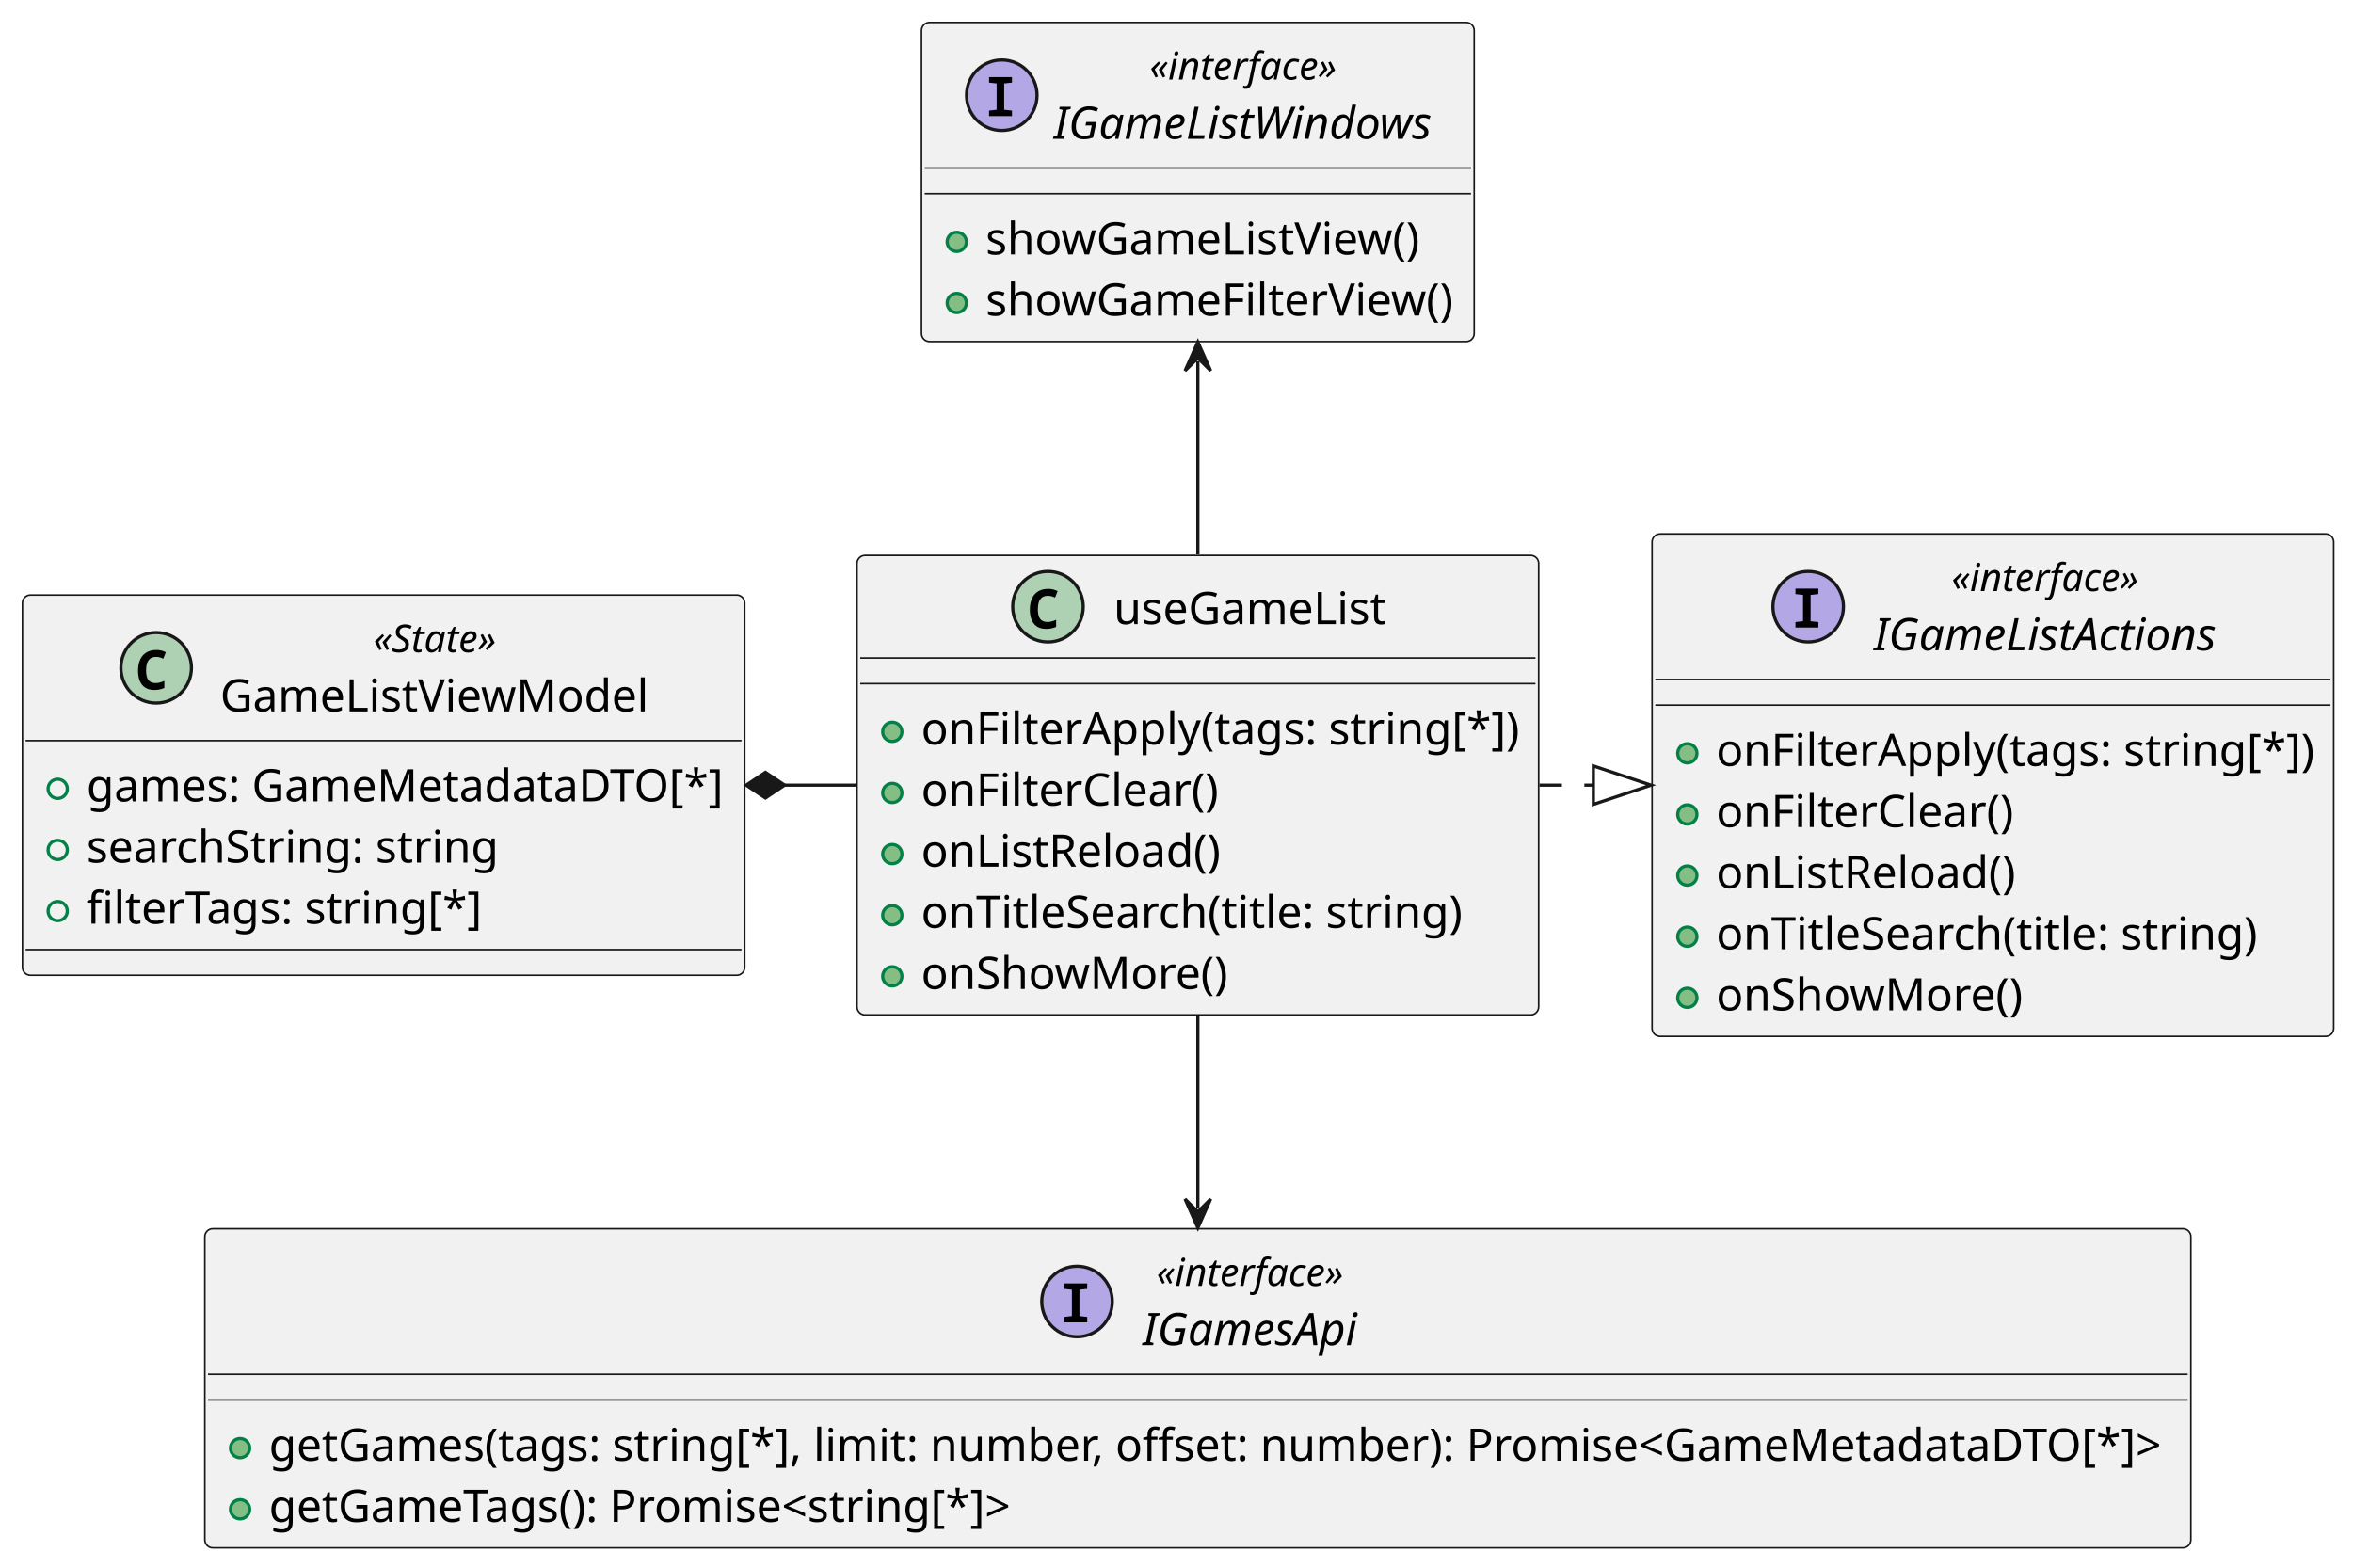
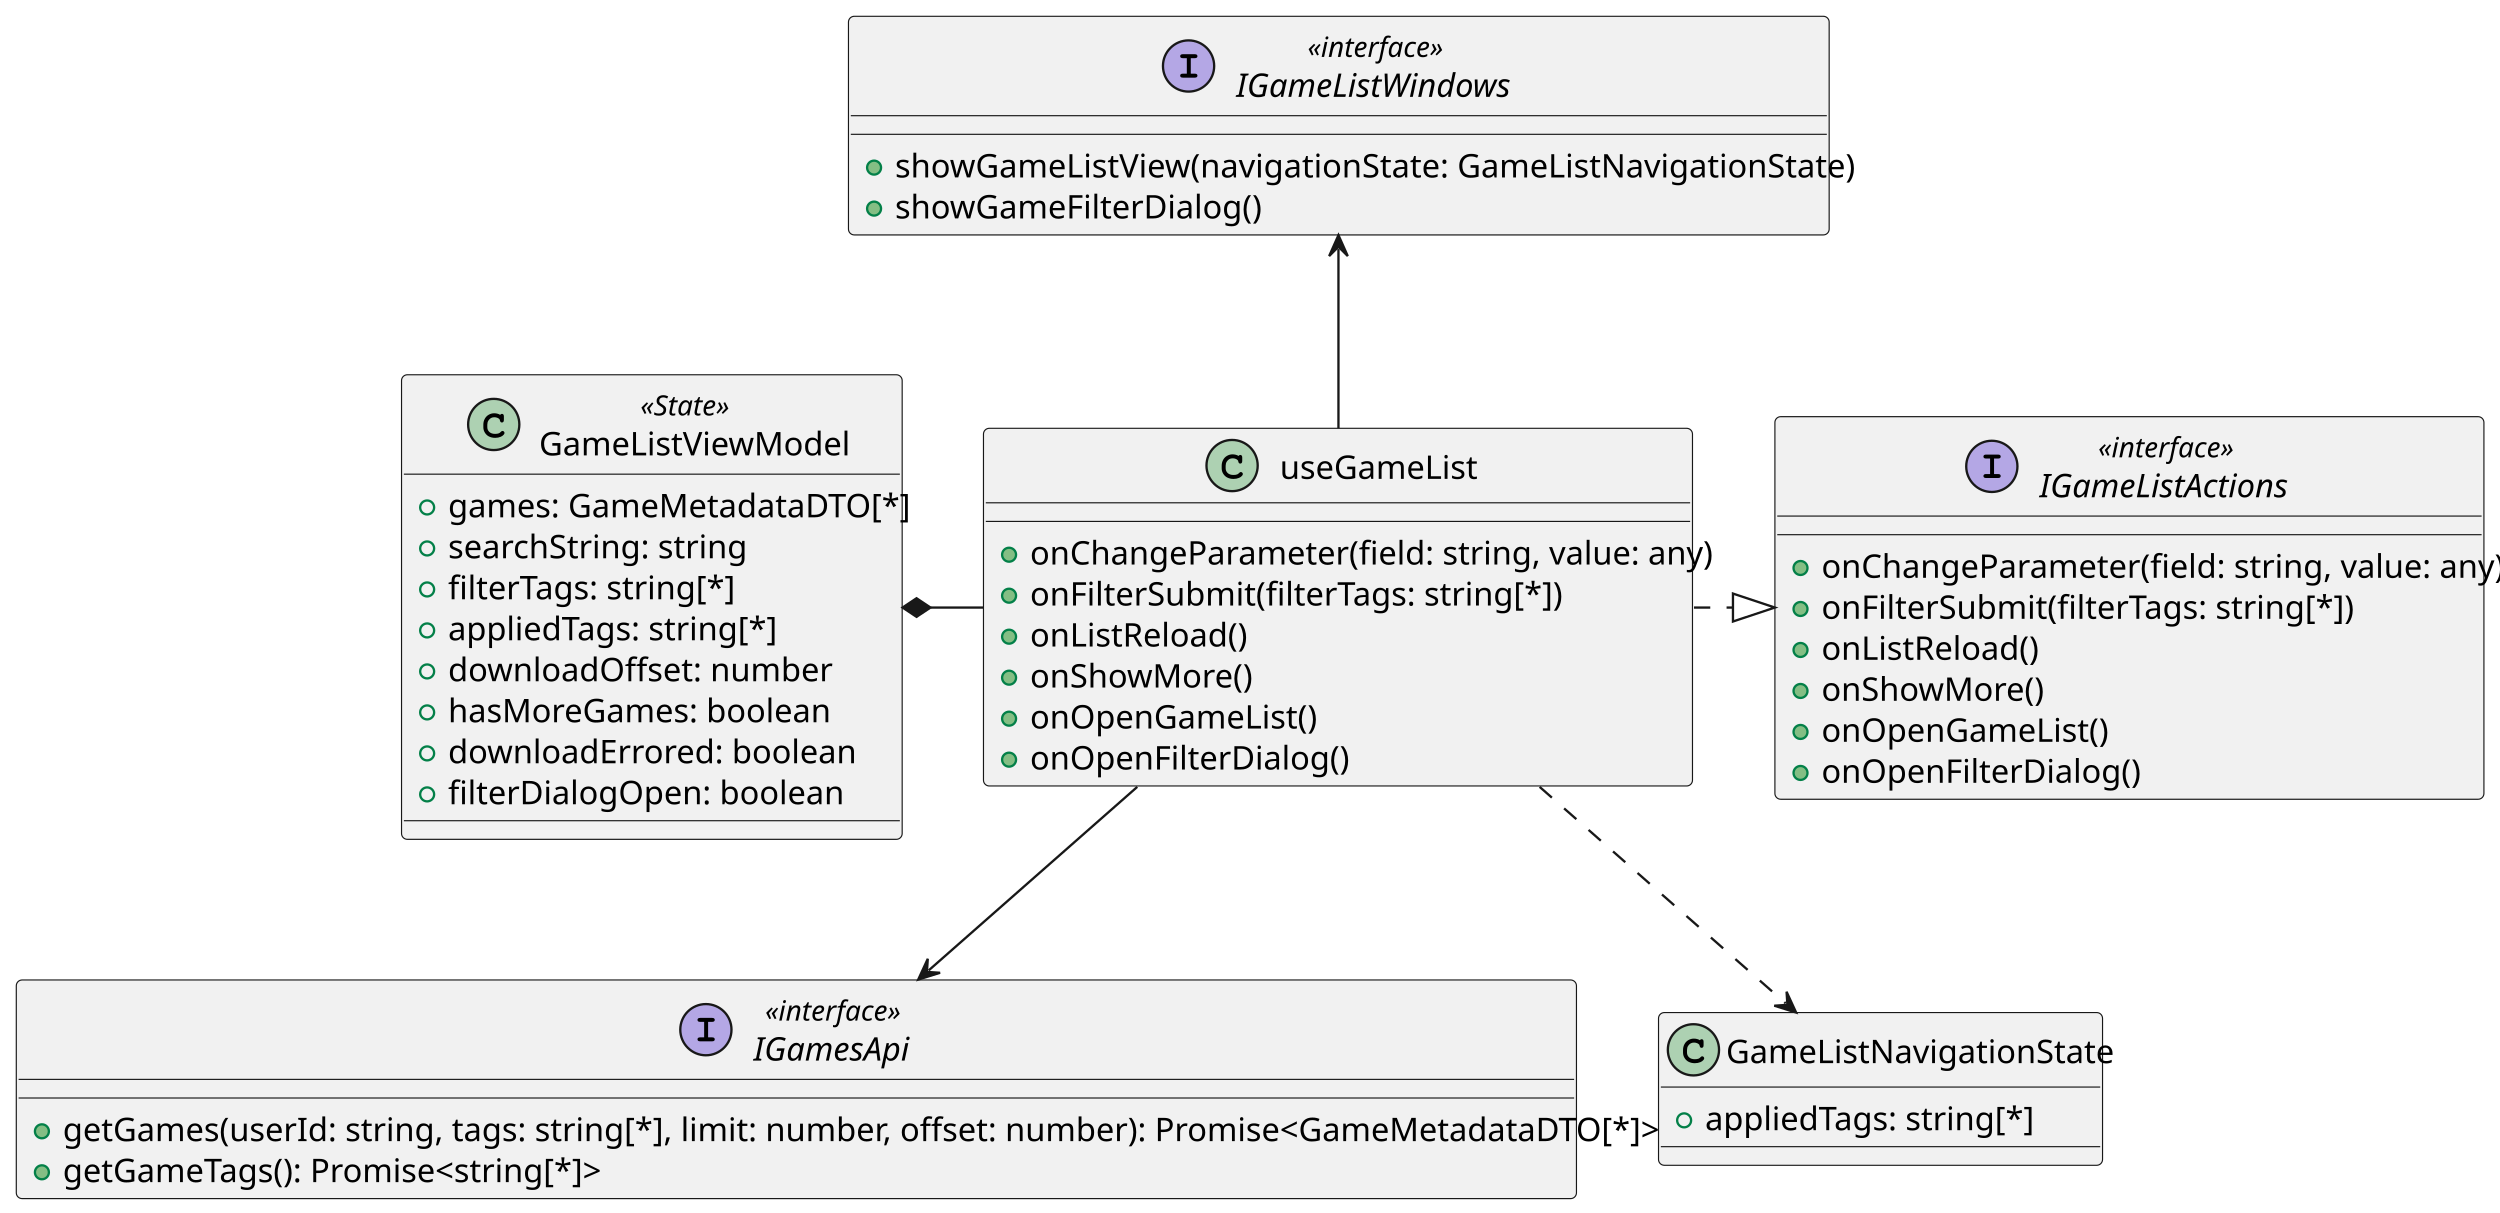
- <svg xmlns="http://www.w3.org/2000/svg" contentStyleType="text/css" data-diagram-type="CLASS" height="489px" preserveAspectRatio="none" style="width:734px;height:489px;background:#FFFFFF;" version="1.1" viewBox="0 0 734 489" width="734px" zoomAndPan="magnify">
+ <svg xmlns="http://www.w3.org/2000/svg" contentStyleType="text/css" data-diagram-type="CLASS" height="521px" preserveAspectRatio="none" style="width:1074px;height:521px;background:#FFFFFF;" version="1.1" viewBox="0 0 1074 521" width="1074px" zoomAndPan="magnify">
  <defs />
  <g>
    <g class="entity" data-qualified-name="IGameListActions" data-source-line="2" id="ent0002">
-       <rect fill="#F1F1F1" height="156.752" rx="2.5" ry="2.5" style="stroke:#181818;stroke-width:0.5;" width="212.619" x="515.35" y="166.55" />
-       <ellipse cx="564.049" cy="189.256" fill="#B4A7E5" rx="11" ry="11" style="stroke:#181818;stroke-width:1;" />
-       <path d="M560.08,195.756 L560.08,194.053 L562.439,193.787 L562.439,185.584 L560.08,185.319 L560.08,183.615 L567.221,183.615 L567.221,185.319 L564.799,185.584 L564.799,193.787 L567.221,194.053 L567.221,195.756 L560.08,195.756 Z " fill="#000000" />
-       <text fill="#000000" font-family="sans-serif" font-size="12" font-style="italic" lengthAdjust="spacing" textLength="58.296" x="608.761" y="184.378">«interface»</text>
-       <text fill="#000000" font-family="sans-serif" font-size="14" font-style="italic" lengthAdjust="spacing" textLength="106.722" x="584.549" y="202.86">IGameListActions</text>
-       <line style="stroke:#181818;stroke-width:0.5;" x1="516.35" x2="726.969" y1="211.962" y2="211.962" />
-       <line style="stroke:#181818;stroke-width:0.5;" x1="516.35" x2="726.969" y1="219.962" y2="219.962" />
+       <rect fill="#F1F1F1" height="164.359" rx="2.5" ry="2.5" style="stroke:#181818;stroke-width:0.5;" width="304.592" x="762.5" y="179" />
+       <ellipse cx="855.691" cy="200.352" fill="#B4A7E5" rx="11" ry="11" style="stroke:#181818;stroke-width:1;" />
+       <path d="M856.644,196.992 L856.644,203.648 L858.363,203.648 Q858.972,203.648 859.238,203.883 Q859.503,204.117 859.503,204.508 Q859.503,204.883 859.238,205.117 Q858.972,205.352 858.363,205.352 L853.222,205.352 Q852.613,205.352 852.347,205.117 Q852.082,204.883 852.082,204.492 Q852.082,204.117 852.347,203.883 Q852.613,203.648 853.222,203.648 L854.941,203.648 L854.941,196.992 L853.222,196.992 Q852.613,196.992 852.347,196.758 Q852.082,196.523 852.082,196.133 Q852.082,195.758 852.347,195.523 Q852.613,195.289 853.222,195.289 L858.363,195.289 Q858.972,195.289 859.238,195.523 Q859.503,195.758 859.503,196.133 Q859.503,196.523 859.238,196.758 Q858.972,196.992 858.363,196.992 L856.644,196.992 Z " fill="#000000" />
+       <text fill="#000000" font-family="sans-serif" font-size="12" font-style="italic" lengthAdjust="spacing" textLength="59.373" x="901.359" y="196.457">«interface»</text>
+       <text fill="#000000" font-family="sans-serif" font-size="14" font-style="italic" lengthAdjust="spacing" textLength="109.71" x="876.191" y="213.627">IGameListActions</text>
+       <line style="stroke:#181818;stroke-width:0.5;" x1="763.5" x2="1066.092" y1="221.703" y2="221.703" />
+       <line style="stroke:#181818;stroke-width:0.5;" x1="763.5" x2="1066.092" y1="229.703" y2="229.703" />
      <g data-visibility-modifier="PUBLIC_METHOD">
-         <ellipse cx="526.35" cy="234.996" fill="#84BE84" rx="3" ry="3" style="stroke:#038048;stroke-width:1;" />
+         <ellipse cx="773.5" cy="244.008" fill="#84BE84" rx="3" ry="3" style="stroke:#038048;stroke-width:1;" />
      </g>
-       <text fill="#000000" font-family="sans-serif" font-size="14" lengthAdjust="spacing" textLength="186.619" x="535.35" y="238.928">onFilterApply(tags: string[*])</text>
+       <text fill="#000000" font-family="sans-serif" font-size="14" lengthAdjust="spacing" textLength="278.592" x="782.5" y="248.236">onChangeParameter(field: string, value: any)</text>
      <g data-visibility-modifier="PUBLIC_METHOD">
-         <ellipse cx="526.35" cy="254.064" fill="#84BE84" rx="3" ry="3" style="stroke:#038048;stroke-width:1;" />
+         <ellipse cx="773.5" cy="261.617" fill="#84BE84" rx="3" ry="3" style="stroke:#038048;stroke-width:1;" />
      </g>
-       <text fill="#000000" font-family="sans-serif" font-size="14" lengthAdjust="spacing" textLength="92.736" x="535.35" y="257.996">onFilterClear()</text>
+       <text fill="#000000" font-family="sans-serif" font-size="14" lengthAdjust="spacing" textLength="212.393" x="782.5" y="265.846">onFilterSubmit(filterTags: string[*])</text>
      <g data-visibility-modifier="PUBLIC_METHOD">
-         <ellipse cx="526.35" cy="273.132" fill="#84BE84" rx="3" ry="3" style="stroke:#038048;stroke-width:1;" />
+         <ellipse cx="773.5" cy="279.227" fill="#84BE84" rx="3" ry="3" style="stroke:#038048;stroke-width:1;" />
      </g>
-       <text fill="#000000" font-family="sans-serif" font-size="14" lengthAdjust="spacing" textLength="93.38" x="535.35" y="277.064">onListReload()</text>
+       <text fill="#000000" font-family="sans-serif" font-size="14" lengthAdjust="spacing" textLength="91.048" x="782.5" y="283.455">onListReload()</text>
      <g data-visibility-modifier="PUBLIC_METHOD">
-         <ellipse cx="526.35" cy="292.2" fill="#84BE84" rx="3" ry="3" style="stroke:#038048;stroke-width:1;" />
+         <ellipse cx="773.5" cy="296.836" fill="#84BE84" rx="3" ry="3" style="stroke:#038048;stroke-width:1;" />
      </g>
-       <text fill="#000000" font-family="sans-serif" font-size="14" lengthAdjust="spacing" textLength="169.105" x="535.35" y="296.132">onTitleSearch(title: string)</text>
+       <text fill="#000000" font-family="sans-serif" font-size="14" lengthAdjust="spacing" textLength="91.814" x="782.5" y="301.065">onShowMore()</text>
      <g data-visibility-modifier="PUBLIC_METHOD">
-         <ellipse cx="526.35" cy="311.268" fill="#84BE84" rx="3" ry="3" style="stroke:#038048;stroke-width:1;" />
+         <ellipse cx="773.5" cy="314.445" fill="#84BE84" rx="3" ry="3" style="stroke:#038048;stroke-width:1;" />
      </g>
-       <text fill="#000000" font-family="sans-serif" font-size="14" lengthAdjust="spacing" textLength="96.18" x="535.35" y="315.2">onShowMore()</text>
+       <text fill="#000000" font-family="sans-serif" font-size="14" lengthAdjust="spacing" textLength="119.055" x="782.5" y="318.674">onOpenGameList()</text>
+       <g data-visibility-modifier="PUBLIC_METHOD">
+         <ellipse cx="773.5" cy="332.055" fill="#84BE84" rx="3" ry="3" style="stroke:#038048;stroke-width:1;" />
+       </g>
+       <text fill="#000000" font-family="sans-serif" font-size="14" lengthAdjust="spacing" textLength="129.944" x="782.5" y="336.283">onOpenFilterDialog()</text>
    </g>
-     <g class="entity" data-qualified-name="IGamesApi" data-source-line="10" id="ent0003">
-       <rect fill="#F1F1F1" height="99.548" rx="2.5" ry="2.5" style="stroke:#181818;stroke-width:0.5;" width="619.528" x="63.89" y="383.3" />
-       <ellipse cx="335.979" cy="406.006" fill="#B4A7E5" rx="11" ry="11" style="stroke:#181818;stroke-width:1;" />
-       <path d="M332.01,412.506 L332.01,410.803 L334.37,410.537 L334.37,402.334 L332.01,402.068 L332.01,400.365 L339.151,400.365 L339.151,402.068 L336.729,402.334 L336.729,410.537 L339.151,410.803 L339.151,412.506 L332.01,412.506 Z " fill="#000000" />
-       <text fill="#000000" font-family="sans-serif" font-size="12" font-style="italic" lengthAdjust="spacing" textLength="58.296" x="360.756" y="401.128">«interface»</text>
-       <text fill="#000000" font-family="sans-serif" font-size="14" font-style="italic" lengthAdjust="spacing" textLength="66.85" x="356.479" y="419.61">IGamesApi</text>
-       <line style="stroke:#181818;stroke-width:0.5;" x1="64.89" x2="682.418" y1="428.712" y2="428.712" />
-       <line style="stroke:#181818;stroke-width:0.5;" x1="64.89" x2="682.418" y1="436.712" y2="436.712" />
+     <g class="entity" data-qualified-name="IGamesApi" data-source-line="11" id="ent0003">
+       <rect fill="#F1F1F1" height="93.922" rx="2.5" ry="2.5" style="stroke:#181818;stroke-width:0.5;" width="670.246" x="7" y="421" />
+       <ellipse cx="303.249" cy="442.352" fill="#B4A7E5" rx="11" ry="11" style="stroke:#181818;stroke-width:1;" />
+       <path d="M304.202,438.992 L304.202,445.648 L305.921,445.648 Q306.53,445.648 306.796,445.883 Q307.062,446.117 307.062,446.508 Q307.062,446.883 306.796,447.117 Q306.53,447.352 305.921,447.352 L300.78,447.352 Q300.171,447.352 299.905,447.117 Q299.64,446.883 299.64,446.492 Q299.64,446.117 299.905,445.883 Q300.171,445.648 300.78,445.648 L302.499,445.648 L302.499,438.992 L300.78,438.992 Q300.171,438.992 299.905,438.758 Q299.64,438.523 299.64,438.133 Q299.64,437.758 299.905,437.523 Q300.171,437.289 300.78,437.289 L305.921,437.289 Q306.53,437.289 306.796,437.523 Q307.062,437.758 307.062,438.133 Q307.062,438.523 306.796,438.758 Q306.53,438.992 305.921,438.992 L304.202,438.992 Z " fill="#000000" />
+       <text fill="#000000" font-family="sans-serif" font-size="12" font-style="italic" lengthAdjust="spacing" textLength="59.373" x="328.687" y="438.457">«interface»</text>
+       <text fill="#000000" font-family="sans-serif" font-size="14" font-style="italic" lengthAdjust="spacing" textLength="69.248" x="323.749" y="455.627">IGamesApi</text>
+       <line style="stroke:#181818;stroke-width:0.5;" x1="8" x2="676.246" y1="463.703" y2="463.703" />
+       <line style="stroke:#181818;stroke-width:0.5;" x1="8" x2="676.246" y1="471.703" y2="471.703" />
      <g data-visibility-modifier="PUBLIC_METHOD">
-         <ellipse cx="74.89" cy="451.746" fill="#84BE84" rx="3" ry="3" style="stroke:#038048;stroke-width:1;" />
+         <ellipse cx="18" cy="486.008" fill="#84BE84" rx="3" ry="3" style="stroke:#038048;stroke-width:1;" />
      </g>
-       <text fill="#000000" font-family="sans-serif" font-size="14" lengthAdjust="spacing" textLength="593.528" x="83.89" y="455.678">getGames(tags: string[*], limit: number, offset: number): Promise&lt;GameMetadataDTO[*]&gt;</text>
+       <text fill="#000000" font-family="sans-serif" font-size="14" lengthAdjust="spacing" textLength="644.246" x="27" y="490.236">getGames(userId: string, tags: string[*], limit: number, offset: number): Promise&lt;GameMetadataDTO[*]&gt;</text>
      <g data-visibility-modifier="PUBLIC_METHOD">
-         <ellipse cx="74.89" cy="470.814" fill="#84BE84" rx="3" ry="3" style="stroke:#038048;stroke-width:1;" />
+         <ellipse cx="18" cy="503.617" fill="#84BE84" rx="3" ry="3" style="stroke:#038048;stroke-width:1;" />
      </g>
-       <text fill="#000000" font-family="sans-serif" font-size="14" lengthAdjust="spacing" textLength="232.721" x="83.89" y="474.746">getGameTags(): Promise&lt;string[*]&gt;</text>
+       <text fill="#000000" font-family="sans-serif" font-size="14" lengthAdjust="spacing" textLength="220.972" x="27" y="507.846">getGameTags(): Promise&lt;string[*]&gt;</text>
    </g>
-     <g class="entity" data-qualified-name="IGameListWindows" data-source-line="15" id="ent0004">
-       <rect fill="#F1F1F1" height="99.548" rx="2.5" ry="2.5" style="stroke:#181818;stroke-width:0.5;" width="172.397" x="287.46" y="7" />
-       <ellipse cx="312.505" cy="29.706" fill="#B4A7E5" rx="11" ry="11" style="stroke:#181818;stroke-width:1;" />
-       <path d="M308.536,36.206 L308.536,34.503 L310.896,34.237 L310.896,26.034 L308.536,25.768 L308.536,24.065 L315.677,24.065 L315.677,25.768 L313.255,26.034 L313.255,34.237 L315.677,34.503 L315.677,36.206 L308.536,36.206 Z " fill="#000000" />
-       <text fill="#000000" font-family="sans-serif" font-size="12" font-style="italic" lengthAdjust="spacing" textLength="58.296" x="358.627" y="24.828">«interface»</text>
-       <text fill="#000000" font-family="sans-serif" font-size="14" font-style="italic" lengthAdjust="spacing" textLength="118.076" x="328.737" y="43.31">IGameListWindows</text>
-       <line style="stroke:#181818;stroke-width:0.5;" x1="288.46" x2="458.857" y1="52.412" y2="52.412" />
-       <line style="stroke:#181818;stroke-width:0.5;" x1="288.46" x2="458.857" y1="60.412" y2="60.412" />
+     <g class="entity" data-qualified-name="IGameListWindows" data-source-line="16" id="ent0004">
+       <rect fill="#F1F1F1" height="93.922" rx="2.5" ry="2.5" style="stroke:#181818;stroke-width:0.5;" width="421.309" x="364.5" y="7" />
+       <ellipse cx="510.608" cy="28.352" fill="#B4A7E5" rx="11" ry="11" style="stroke:#181818;stroke-width:1;" />
+       <path d="M511.561,24.992 L511.561,31.648 L513.28,31.648 Q513.889,31.648 514.155,31.883 Q514.42,32.117 514.42,32.508 Q514.42,32.883 514.155,33.117 Q513.889,33.352 513.28,33.352 L508.139,33.352 Q507.53,33.352 507.264,33.117 Q506.998,32.883 506.998,32.492 Q506.998,32.117 507.264,31.883 Q507.53,31.648 508.139,31.648 L509.858,31.648 L509.858,24.992 L508.139,24.992 Q507.53,24.992 507.264,24.758 Q506.998,24.523 506.998,24.133 Q506.998,23.758 507.264,23.523 Q507.53,23.289 508.139,23.289 L513.28,23.289 Q513.889,23.289 514.155,23.523 Q514.42,23.758 514.42,24.133 Q514.42,24.523 514.155,24.758 Q513.889,24.992 513.28,24.992 L511.561,24.992 Z " fill="#000000" />
+       <text fill="#000000" font-family="sans-serif" font-size="12" font-style="italic" lengthAdjust="spacing" textLength="59.373" x="561.718" y="24.457">«interface»</text>
+       <text fill="#000000" font-family="sans-serif" font-size="14" font-style="italic" lengthAdjust="spacing" textLength="120.593" x="531.108" y="41.627">IGameListWindows</text>
+       <line style="stroke:#181818;stroke-width:0.5;" x1="365.5" x2="784.809" y1="49.703" y2="49.703" />
+       <line style="stroke:#181818;stroke-width:0.5;" x1="365.5" x2="784.809" y1="57.703" y2="57.703" />
      <g data-visibility-modifier="PUBLIC_METHOD">
-         <ellipse cx="298.46" cy="75.446" fill="#84BE84" rx="3" ry="3" style="stroke:#038048;stroke-width:1;" />
+         <ellipse cx="375.5" cy="72.008" fill="#84BE84" rx="3" ry="3" style="stroke:#038048;stroke-width:1;" />
      </g>
-       <text fill="#000000" font-family="sans-serif" font-size="14" lengthAdjust="spacing" textLength="135.883" x="307.46" y="79.378">showGameListView()</text>
+       <text fill="#000000" font-family="sans-serif" font-size="14" lengthAdjust="spacing" textLength="395.309" x="384.5" y="76.236">showGameListView(navigationState: GameListNavigationState)</text>
      <g data-visibility-modifier="PUBLIC_METHOD">
-         <ellipse cx="298.46" cy="94.514" fill="#84BE84" rx="3" ry="3" style="stroke:#038048;stroke-width:1;" />
+         <ellipse cx="375.5" cy="89.617" fill="#84BE84" rx="3" ry="3" style="stroke:#038048;stroke-width:1;" />
      </g>
-       <text fill="#000000" font-family="sans-serif" font-size="14" lengthAdjust="spacing" textLength="146.397" x="307.46" y="98.446">showGameFilterView()</text>
+       <text fill="#000000" font-family="sans-serif" font-size="14" lengthAdjust="spacing" textLength="150.931" x="384.5" y="93.846">showGameFilterDialog()</text>
    </g>
-     <g class="entity" data-qualified-name="useGameList" data-source-line="20" id="ent0005">
-       <rect fill="#F1F1F1" height="143.34" rx="2.5" ry="2.5" style="stroke:#181818;stroke-width:0.5;" width="212.619" x="267.35" y="173.26" />
-       <ellipse cx="326.913" cy="189.26" fill="#ADD1B2" rx="11" ry="11" style="stroke:#181818;stroke-width:1;" />
-       <path d="M326.382,196.182 Q324.632,196.182 323.491,195.447 Q322.366,194.697 321.803,193.354 Q321.257,191.994 321.257,190.197 Q321.257,188.166 321.913,186.713 Q322.569,185.26 323.85,184.479 Q325.132,183.697 327.007,183.697 Q327.897,183.697 328.569,183.885 Q329.241,184.057 329.928,184.401 L329.116,186.416 Q328.491,186.104 327.944,185.979 Q327.413,185.854 326.928,185.854 Q325.757,185.854 325.053,186.385 Q324.35,186.916 324.053,187.869 Q323.757,188.822 323.757,190.088 Q323.757,192.104 324.475,193.072 Q325.194,194.026 326.788,194.026 Q327.382,194.026 328.007,193.869 Q328.632,193.713 329.46,193.338 L329.46,195.557 Q328.725,195.869 327.928,196.026 Q327.147,196.182 326.382,196.182 Z " fill="#000000" />
-       <text fill="#000000" font-family="sans-serif" font-size="14" lengthAdjust="spacing" textLength="84.994" x="347.413" y="194.692">useGameList</text>
-       <line style="stroke:#181818;stroke-width:0.5;" x1="268.35" x2="478.969" y1="205.26" y2="205.26" />
-       <line style="stroke:#181818;stroke-width:0.5;" x1="268.35" x2="478.969" y1="213.26" y2="213.26" />
+     <g class="entity" data-qualified-name="useGameList" data-source-line="21" id="ent0005">
+       <rect fill="#F1F1F1" height="153.656" rx="2.5" ry="2.5" style="stroke:#181818;stroke-width:0.5;" width="304.592" x="422.5" y="184" />
+       <ellipse cx="529.305" cy="200" fill="#ADD1B2" rx="11" ry="11" style="stroke:#181818;stroke-width:1;" />
+       <path d="M532.07,195.875 Q532.227,195.656 532.414,195.547 Q532.602,195.438 532.82,195.438 Q533.195,195.438 533.43,195.703 Q533.664,195.953 533.664,196.562 L533.664,198.016 Q533.664,198.625 533.43,198.891 Q533.195,199.156 532.82,199.156 Q532.477,199.156 532.273,198.953 Q532.07,198.766 531.961,198.25 Q531.914,197.891 531.727,197.703 Q531.398,197.328 530.789,197.109 Q530.18,196.891 529.555,196.891 Q528.789,196.891 528.148,197.219 Q527.523,197.547 527.023,198.297 Q526.539,199.047 526.539,200.078 L526.539,201.172 Q526.539,202.406 527.43,203.234 Q528.32,204.047 529.914,204.047 Q530.852,204.047 531.508,203.797 Q531.898,203.641 532.32,203.203 Q532.586,202.938 532.727,202.859 Q532.883,202.781 533.086,202.781 Q533.414,202.781 533.664,203.047 Q533.93,203.297 533.93,203.641 Q533.93,203.984 533.586,204.391 Q533.086,204.969 532.289,205.297 Q531.211,205.75 529.914,205.75 Q528.398,205.75 527.195,205.125 Q526.211,204.625 525.523,203.562 Q524.836,202.484 524.836,201.203 L524.836,200.047 Q524.836,198.719 525.445,197.578 Q526.07,196.422 527.164,195.812 Q528.258,195.188 529.492,195.188 Q530.227,195.188 530.867,195.359 Q531.523,195.516 532.07,195.875 Z " fill="#000000" />
+       <text fill="#000000" font-family="sans-serif" font-size="14" lengthAdjust="spacing" textLength="82.482" x="549.805" y="205.728">useGameList</text>
+       <line style="stroke:#181818;stroke-width:0.5;" x1="423.5" x2="726.092" y1="216" y2="216" />
+       <line style="stroke:#181818;stroke-width:0.5;" x1="423.5" x2="726.092" y1="224" y2="224" />
      <g data-visibility-modifier="PUBLIC_METHOD">
-         <ellipse cx="278.35" cy="228.294" fill="#84BE84" rx="3" ry="3" style="stroke:#038048;stroke-width:1;" />
+         <ellipse cx="433.5" cy="238.305" fill="#84BE84" rx="3" ry="3" style="stroke:#038048;stroke-width:1;" />
      </g>
-       <text fill="#000000" font-family="sans-serif" font-size="14" lengthAdjust="spacing" textLength="186.619" x="287.35" y="232.226">onFilterApply(tags: string[*])</text>
+       <text fill="#000000" font-family="sans-serif" font-size="14" lengthAdjust="spacing" textLength="278.592" x="442.5" y="242.533">onChangeParameter(field: string, value: any)</text>
      <g data-visibility-modifier="PUBLIC_METHOD">
-         <ellipse cx="278.35" cy="247.362" fill="#84BE84" rx="3" ry="3" style="stroke:#038048;stroke-width:1;" />
+         <ellipse cx="433.5" cy="255.914" fill="#84BE84" rx="3" ry="3" style="stroke:#038048;stroke-width:1;" />
      </g>
-       <text fill="#000000" font-family="sans-serif" font-size="14" lengthAdjust="spacing" textLength="92.736" x="287.35" y="251.294">onFilterClear()</text>
+       <text fill="#000000" font-family="sans-serif" font-size="14" lengthAdjust="spacing" textLength="212.393" x="442.5" y="260.143">onFilterSubmit(filterTags: string[*])</text>
      <g data-visibility-modifier="PUBLIC_METHOD">
-         <ellipse cx="278.35" cy="266.43" fill="#84BE84" rx="3" ry="3" style="stroke:#038048;stroke-width:1;" />
+         <ellipse cx="433.5" cy="273.523" fill="#84BE84" rx="3" ry="3" style="stroke:#038048;stroke-width:1;" />
      </g>
-       <text fill="#000000" font-family="sans-serif" font-size="14" lengthAdjust="spacing" textLength="93.38" x="287.35" y="270.362">onListReload()</text>
+       <text fill="#000000" font-family="sans-serif" font-size="14" lengthAdjust="spacing" textLength="91.048" x="442.5" y="277.752">onListReload()</text>
      <g data-visibility-modifier="PUBLIC_METHOD">
-         <ellipse cx="278.35" cy="285.498" fill="#84BE84" rx="3" ry="3" style="stroke:#038048;stroke-width:1;" />
+         <ellipse cx="433.5" cy="291.133" fill="#84BE84" rx="3" ry="3" style="stroke:#038048;stroke-width:1;" />
      </g>
-       <text fill="#000000" font-family="sans-serif" font-size="14" lengthAdjust="spacing" textLength="169.105" x="287.35" y="289.43">onTitleSearch(title: string)</text>
+       <text fill="#000000" font-family="sans-serif" font-size="14" lengthAdjust="spacing" textLength="91.814" x="442.5" y="295.361">onShowMore()</text>
      <g data-visibility-modifier="PUBLIC_METHOD">
-         <ellipse cx="278.35" cy="304.566" fill="#84BE84" rx="3" ry="3" style="stroke:#038048;stroke-width:1;" />
+         <ellipse cx="433.5" cy="308.742" fill="#84BE84" rx="3" ry="3" style="stroke:#038048;stroke-width:1;" />
      </g>
-       <text fill="#000000" font-family="sans-serif" font-size="14" lengthAdjust="spacing" textLength="96.18" x="287.35" y="308.498">onShowMore()</text>
+       <text fill="#000000" font-family="sans-serif" font-size="14" lengthAdjust="spacing" textLength="119.055" x="442.5" y="312.971">onOpenGameList()</text>
+       <g data-visibility-modifier="PUBLIC_METHOD">
+         <ellipse cx="433.5" cy="326.352" fill="#84BE84" rx="3" ry="3" style="stroke:#038048;stroke-width:1;" />
+       </g>
+       <text fill="#000000" font-family="sans-serif" font-size="14" lengthAdjust="spacing" textLength="129.944" x="442.5" y="330.58">onOpenFilterDialog()</text>
    </g>
-     <g class="entity" data-qualified-name="GameListViewModel" data-source-line="28" id="ent0006">
-       <rect fill="#F1F1F1" height="118.616" rx="2.5" ry="2.5" style="stroke:#181818;stroke-width:0.5;" width="225.317" x="7" y="185.62" />
-       <ellipse cx="48.721" cy="208.326" fill="#ADD1B2" rx="11" ry="11" style="stroke:#181818;stroke-width:1;" />
-       <path d="M48.19,215.248 Q46.44,215.248 45.299,214.513 Q44.174,213.763 43.611,212.42 Q43.065,211.06 43.065,209.263 Q43.065,207.232 43.721,205.779 Q44.377,204.326 45.658,203.545 Q46.94,202.763 48.815,202.763 Q49.705,202.763 50.377,202.951 Q51.049,203.123 51.736,203.467 L50.924,205.482 Q50.299,205.17 49.752,205.045 Q49.221,204.92 48.736,204.92 Q47.565,204.92 46.861,205.451 Q46.158,205.982 45.861,206.935 Q45.565,207.888 45.565,209.154 Q45.565,211.17 46.283,212.138 Q47.002,213.092 48.596,213.092 Q49.19,213.092 49.815,212.935 Q50.44,212.779 51.268,212.404 L51.268,214.623 Q50.533,214.935 49.736,215.092 Q48.955,215.248 48.19,215.248 Z " fill="#000000" />
-       <text fill="#000000" font-family="sans-serif" font-size="12" font-style="italic" lengthAdjust="spacing" textLength="38.28" x="116.487" y="203.448">«State»</text>
-       <text fill="#000000" font-family="sans-serif" font-size="14" lengthAdjust="spacing" textLength="133.938" x="68.659" y="221.93">GameListViewModel</text>
-       <line style="stroke:#181818;stroke-width:0.5;" x1="8" x2="231.317" y1="231.032" y2="231.032" />
+     <g class="entity" data-qualified-name="GameListViewModel" data-source-line="30" id="ent0006">
+       <rect fill="#F1F1F1" height="199.578" rx="2.5" ry="2.5" style="stroke:#181818;stroke-width:0.5;" width="215.075" x="172.5" y="161" />
+       <ellipse cx="212.11" cy="182.352" fill="#ADD1B2" rx="11" ry="11" style="stroke:#181818;stroke-width:1;" />
+       <path d="M214.876,178.227 Q215.032,178.008 215.22,177.898 Q215.407,177.789 215.626,177.789 Q216.001,177.789 216.235,178.055 Q216.47,178.305 216.47,178.914 L216.47,180.367 Q216.47,180.977 216.235,181.242 Q216.001,181.508 215.626,181.508 Q215.282,181.508 215.079,181.305 Q214.876,181.117 214.767,180.602 Q214.72,180.242 214.532,180.055 Q214.204,179.68 213.595,179.461 Q212.985,179.242 212.36,179.242 Q211.595,179.242 210.954,179.57 Q210.329,179.898 209.829,180.648 Q209.345,181.398 209.345,182.43 L209.345,183.523 Q209.345,184.758 210.235,185.586 Q211.126,186.398 212.72,186.398 Q213.657,186.398 214.313,186.148 Q214.704,185.992 215.126,185.555 Q215.392,185.289 215.532,185.211 Q215.688,185.133 215.892,185.133 Q216.22,185.133 216.47,185.398 Q216.735,185.648 216.735,185.992 Q216.735,186.336 216.392,186.742 Q215.892,187.32 215.095,187.648 Q214.017,188.102 212.72,188.102 Q211.204,188.102 210.001,187.477 Q209.017,186.977 208.329,185.914 Q207.642,184.836 207.642,183.555 L207.642,182.398 Q207.642,181.07 208.251,179.93 Q208.876,178.773 209.97,178.164 Q211.063,177.539 212.298,177.539 Q213.032,177.539 213.673,177.711 Q214.329,177.867 214.876,178.227 Z " fill="#000000" />
+       <text fill="#000000" font-family="sans-serif" font-size="12" font-style="italic" lengthAdjust="spacing" textLength="41.367" x="275.089" y="178.457">«State»</text>
+       <text fill="#000000" font-family="sans-serif" font-size="14" lengthAdjust="spacing" textLength="128.386" x="231.579" y="195.627">GameListViewModel</text>
+       <line style="stroke:#181818;stroke-width:0.5;" x1="173.5" x2="386.575" y1="203.703" y2="203.703" />
      <g data-visibility-modifier="PUBLIC_FIELD">
-         <ellipse cx="18" cy="246.066" fill="none" rx="3" ry="3" style="stroke:#038048;stroke-width:1;" />
+         <ellipse cx="183.5" cy="218.008" fill="none" rx="3" ry="3" style="stroke:#038048;stroke-width:1;" />
      </g>
-       <text fill="#000000" font-family="sans-serif" font-size="14" lengthAdjust="spacing" textLength="199.317" x="27" y="249.998">games: GameMetadataDTO[*]</text>
+       <text fill="#000000" font-family="sans-serif" font-size="14" lengthAdjust="spacing" textLength="189.075" x="192.5" y="222.236">games: GameMetadataDTO[*]</text>
      <g data-visibility-modifier="PUBLIC_FIELD">
-         <ellipse cx="18" cy="265.134" fill="none" rx="3" ry="3" style="stroke:#038048;stroke-width:1;" />
+         <ellipse cx="183.5" cy="235.617" fill="none" rx="3" ry="3" style="stroke:#038048;stroke-width:1;" />
      </g>
-       <text fill="#000000" font-family="sans-serif" font-size="14" lengthAdjust="spacing" textLength="128.814" x="27" y="269.066">searchString: string</text>
+       <text fill="#000000" font-family="sans-serif" font-size="14" lengthAdjust="spacing" textLength="120.606" x="192.5" y="239.846">searchString: string</text>
      <g data-visibility-modifier="PUBLIC_FIELD">
-         <ellipse cx="18" cy="284.202" fill="none" rx="3" ry="3" style="stroke:#038048;stroke-width:1;" />
+         <ellipse cx="183.5" cy="253.227" fill="none" rx="3" ry="3" style="stroke:#038048;stroke-width:1;" />
      </g>
-       <text fill="#000000" font-family="sans-serif" font-size="14" lengthAdjust="spacing" textLength="124.46" x="27" y="288.134">filterTags: string[*]</text>
-       <line style="stroke:#181818;stroke-width:0.5;" x1="8" x2="231.317" y1="296.236" y2="296.236" />
+       <text fill="#000000" font-family="sans-serif" font-size="14" lengthAdjust="spacing" textLength="112.814" x="192.5" y="257.455">filterTags: string[*]</text>
+       <g data-visibility-modifier="PUBLIC_FIELD">
+         <ellipse cx="183.5" cy="270.836" fill="none" rx="3" ry="3" style="stroke:#038048;stroke-width:1;" />
+       </g>
+       <text fill="#000000" font-family="sans-serif" font-size="14" lengthAdjust="spacing" textLength="131.517" x="192.5" y="275.065">appliedTags: string[*]</text>
+       <g data-visibility-modifier="PUBLIC_FIELD">
+         <ellipse cx="183.5" cy="288.445" fill="none" rx="3" ry="3" style="stroke:#038048;stroke-width:1;" />
+       </g>
+       <text fill="#000000" font-family="sans-serif" font-size="14" lengthAdjust="spacing" textLength="152.53" x="192.5" y="292.674">downloadOffset: number</text>
+       <g data-visibility-modifier="PUBLIC_FIELD">
+         <ellipse cx="183.5" cy="306.055" fill="none" rx="3" ry="3" style="stroke:#038048;stroke-width:1;" />
+       </g>
+       <text fill="#000000" font-family="sans-serif" font-size="14" lengthAdjust="spacing" textLength="157.199" x="192.5" y="310.283">hasMoreGames: boolean</text>
+       <g data-visibility-modifier="PUBLIC_FIELD">
+         <ellipse cx="183.5" cy="323.664" fill="none" rx="3" ry="3" style="stroke:#038048;stroke-width:1;" />
+       </g>
+       <text fill="#000000" font-family="sans-serif" font-size="14" lengthAdjust="spacing" textLength="164.227" x="192.5" y="327.893">downloadErrored: boolean</text>
+       <g data-visibility-modifier="PUBLIC_FIELD">
+         <ellipse cx="183.5" cy="341.273" fill="none" rx="3" ry="3" style="stroke:#038048;stroke-width:1;" />
+       </g>
+       <text fill="#000000" font-family="sans-serif" font-size="14" lengthAdjust="spacing" textLength="157.992" x="192.5" y="345.502">filterDialogOpen: boolean</text>
+       <line style="stroke:#181818;stroke-width:0.5;" x1="173.5" x2="386.575" y1="352.578" y2="352.578" />
    </g>
-     <g class="link" data-entity-1="ent0004" data-entity-2="ent0005" data-link-type="dependency" data-source-line="34" id="lnk8">
-       <path codeLine="34" d="M373.66,112.69 C373.66,132.94 373.66,150.82 373.66,172.94" fill="none" id="IGameListWindows-backto-useGameList" style="stroke:#181818;stroke-width:1;" />
-       <polygon fill="#181818" points="373.66,106.69,369.66,115.69,373.66,111.69,377.66,115.69,373.66,106.69" style="stroke:#181818;stroke-width:1;" />
+     <g class="entity" data-qualified-name="GameListNavigationState" data-source-line="41" id="ent0007">
+       <rect fill="#F1F1F1" height="65.609" rx="2.5" ry="2.5" style="stroke:#181818;stroke-width:0.5;" width="190.751" x="712.5" y="435" />
+       <ellipse cx="727.5" cy="451" fill="#ADD1B2" rx="11" ry="11" style="stroke:#181818;stroke-width:1;" />
+       <path d="M730.266,446.875 Q730.422,446.656 730.609,446.547 Q730.797,446.438 731.016,446.438 Q731.391,446.438 731.625,446.703 Q731.859,446.953 731.859,447.562 L731.859,449.016 Q731.859,449.625 731.625,449.891 Q731.391,450.156 731.016,450.156 Q730.672,450.156 730.469,449.953 Q730.266,449.766 730.156,449.25 Q730.109,448.891 729.922,448.703 Q729.594,448.328 728.984,448.109 Q728.375,447.891 727.75,447.891 Q726.984,447.891 726.344,448.219 Q725.719,448.547 725.219,449.297 Q724.734,450.047 724.734,451.078 L724.734,452.172 Q724.734,453.406 725.625,454.234 Q726.516,455.047 728.109,455.047 Q729.047,455.047 729.703,454.797 Q730.094,454.641 730.516,454.203 Q730.781,453.938 730.922,453.859 Q731.078,453.781 731.281,453.781 Q731.609,453.781 731.859,454.047 Q732.125,454.297 732.125,454.641 Q732.125,454.984 731.781,455.391 Q731.281,455.969 730.484,456.297 Q729.406,456.75 728.109,456.75 Q726.594,456.75 725.391,456.125 Q724.406,455.625 723.719,454.562 Q723.031,453.484 723.031,452.203 L723.031,451.047 Q723.031,449.719 723.641,448.578 Q724.266,447.422 725.359,446.812 Q726.453,446.188 727.688,446.188 Q728.422,446.188 729.062,446.359 Q729.719,446.516 730.266,446.875 Z " fill="#000000" />
+       <text fill="#000000" font-family="sans-serif" font-size="14" lengthAdjust="spacing" textLength="158.751" x="741.5" y="456.728">GameListNavigationState</text>
+       <line style="stroke:#181818;stroke-width:0.5;" x1="713.5" x2="902.251" y1="467" y2="467" />
+       <g data-visibility-modifier="PUBLIC_FIELD">
+         <ellipse cx="723.5" cy="481.305" fill="none" rx="3" ry="3" style="stroke:#038048;stroke-width:1;" />
+       </g>
+       <text fill="#000000" font-family="sans-serif" font-size="14" lengthAdjust="spacing" textLength="131.517" x="732.5" y="485.533">appliedTags: string[*]</text>
+       <line style="stroke:#181818;stroke-width:0.5;" x1="713.5" x2="902.251" y1="492.609" y2="492.609" />
    </g>
-     <g class="link" data-entity-1="ent0005" data-entity-2="ent0002" data-link-type="extension" data-source-line="35" id="lnk9">
-       <path codeLine="35" d="M480.22,244.93 C491.82,244.93 485.43,244.93 497.03,244.93" fill="none" id="useGameList-to-IGameListActions" style="stroke:#181818;stroke-width:1;stroke-dasharray:7,7;" />
-       <polygon fill="none" points="515.03,244.93,497.03,238.93,497.03,250.93,515.03,244.93" style="stroke:#181818;stroke-width:1;" />
+     <g class="link" data-entity-1="ent0004" data-entity-2="ent0005" data-link-type="dependency" data-source-line="45" id="lnk9">
+       <path codeLine="45" d="M575,107.01 C575,131.44 575,156.11 575,183.97" fill="none" id="IGameListWindows-backto-useGameList" style="stroke:#181818;stroke-width:1;" />
+       <polygon fill="#181818" points="575,101.01,571,110.01,575,106.01,579,110.01,575,101.01" style="stroke:#181818;stroke-width:1;" />
    </g>
-     <g class="link" data-entity-1="ent0005" data-entity-2="ent0003" data-link-type="dependency" data-source-line="36" id="lnk10">
-       <path codeLine="36" d="M373.66,316.83 C373.66,338.92 373.66,356.78 373.66,377.03" fill="none" id="useGameList-to-IGamesApi" style="stroke:#181818;stroke-width:1;" />
-       <polygon fill="#181818" points="373.66,383.03,377.66,374.03,373.66,378.03,369.66,374.03,373.66,383.03" style="stroke:#181818;stroke-width:1;" />
+     <g class="link" data-entity-1="ent0005" data-entity-2="ent0002" data-link-type="extension" data-source-line="46" id="lnk10">
+       <path codeLine="46" d="M727.73,261 C739.32,261 732.9,261 744.48,261" fill="none" id="useGameList-to-IGameListActions" style="stroke:#181818;stroke-width:1;stroke-dasharray:7,7;" />
+       <polygon fill="none" points="762.48,261,744.48,255,744.48,267,762.48,261" style="stroke:#181818;stroke-width:1;" />
    </g>
-     <g class="link" data-entity-1="ent0006" data-entity-2="ent0005" data-link-type="composition" data-source-line="37" id="lnk11">
-       <path codeLine="37" d="M244.77,244.93 C256.14,244.93 255.52,244.93 266.89,244.93" fill="none" id="GameListViewModel-backto-useGameList" style="stroke:#181818;stroke-width:1;" />
-       <polygon fill="#181818" points="232.77,244.93,238.77,248.93,244.77,244.93,238.77,240.93,232.77,244.93" style="stroke:#181818;stroke-width:1;" />
+     <g class="link" data-entity-1="ent0005" data-entity-2="ent0003" data-link-type="dependency" data-source-line="47" id="lnk11">
+       <path codeLine="47" d="M488.57,338.04 C456.97,365.85 426.705,392.477 398.965,416.877" fill="none" id="useGameList-to-IGamesApi" style="stroke:#181818;stroke-width:1;" />
+       <polygon fill="#181818" points="394.46,420.84,403.86,417.899,398.214,417.538,398.576,411.892,394.46,420.84" style="stroke:#181818;stroke-width:1;" />
+     </g>
+     <g class="link" data-entity-1="ent0006" data-entity-2="ent0005" data-link-type="composition" data-source-line="48" id="lnk12">
+       <path codeLine="48" d="M399.74,261 C411.33,261 410.91,261 422.49,261" fill="none" id="GameListViewModel-backto-useGameList" style="stroke:#181818;stroke-width:1;" />
+       <polygon fill="#181818" points="387.74,261,393.74,265,399.74,261,393.74,257,387.74,261" style="stroke:#181818;stroke-width:1;" />
+     </g>
+     <g class="link" data-entity-1="ent0005" data-entity-2="ent0007" data-link-type="dependency" data-source-line="49" id="lnk13">
+       <path codeLine="49" d="M661.43,338.04 C699.51,371.54 737.675,405.127 767.115,431.027" fill="none" id="useGameList-to-GameListNavigationState" style="stroke:#181818;stroke-width:1;stroke-dasharray:7,7;" />
+       <polygon fill="#181818" points="771.62,434.99,767.505,426.042,767.866,431.687,762.221,432.048,771.62,434.99" style="stroke:#181818;stroke-width:1;" />
    </g>
  </g>
</svg>
